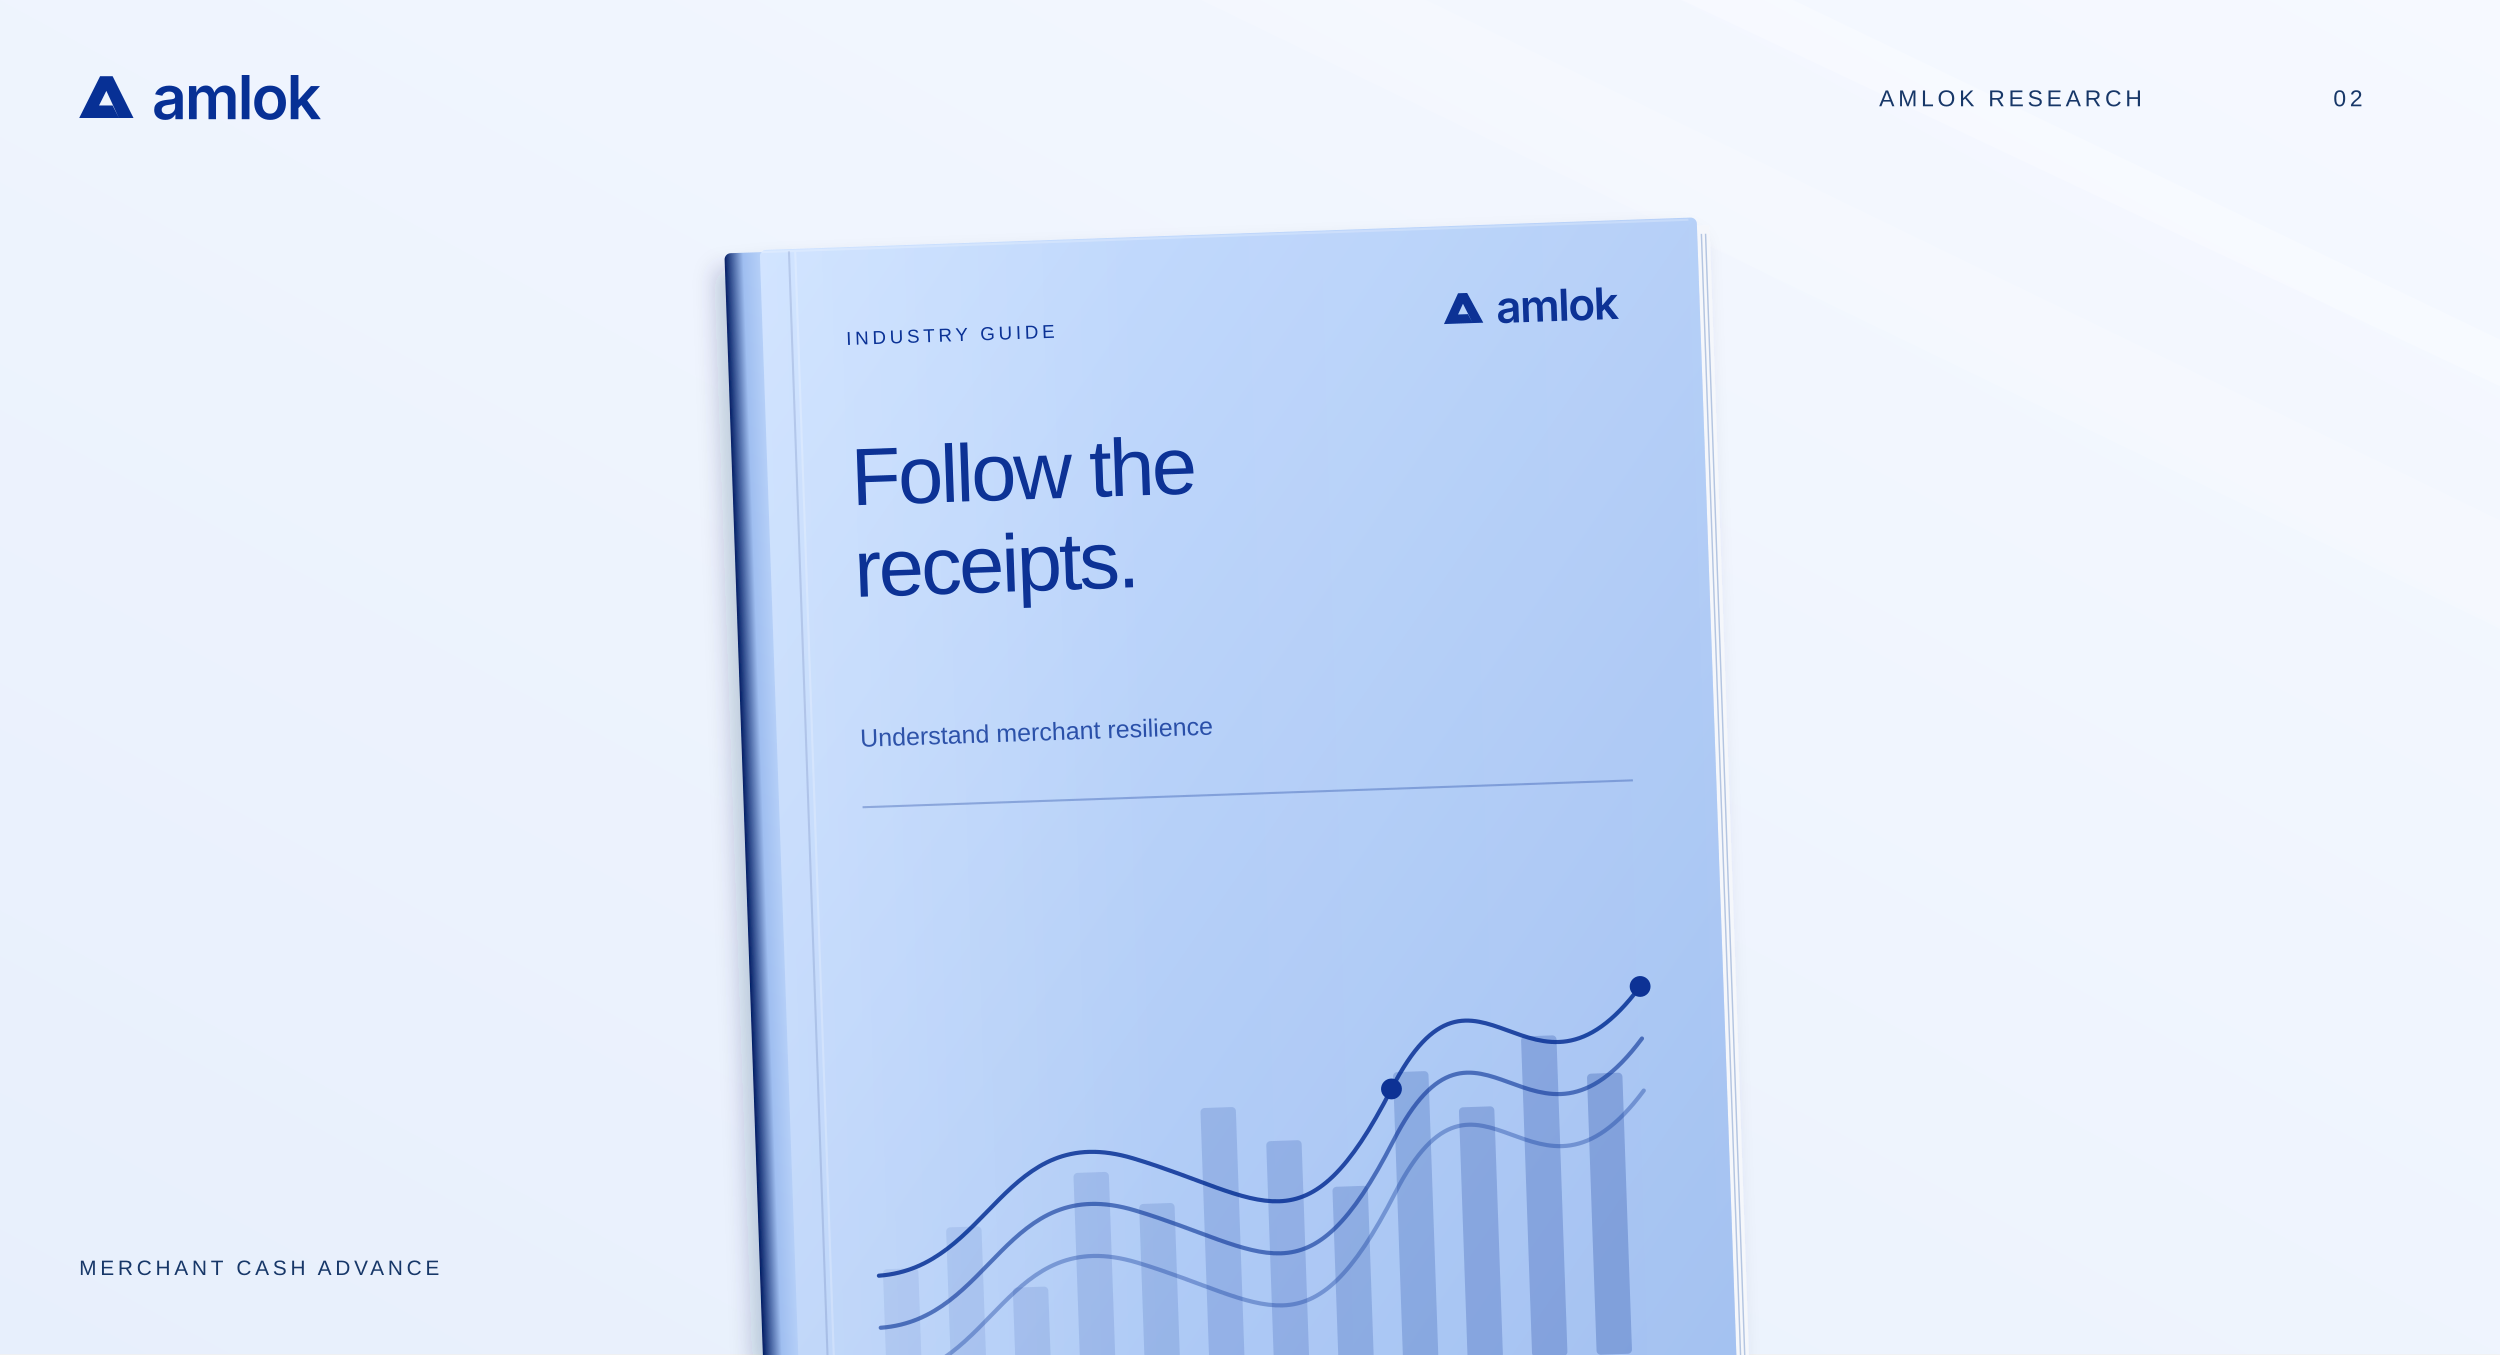
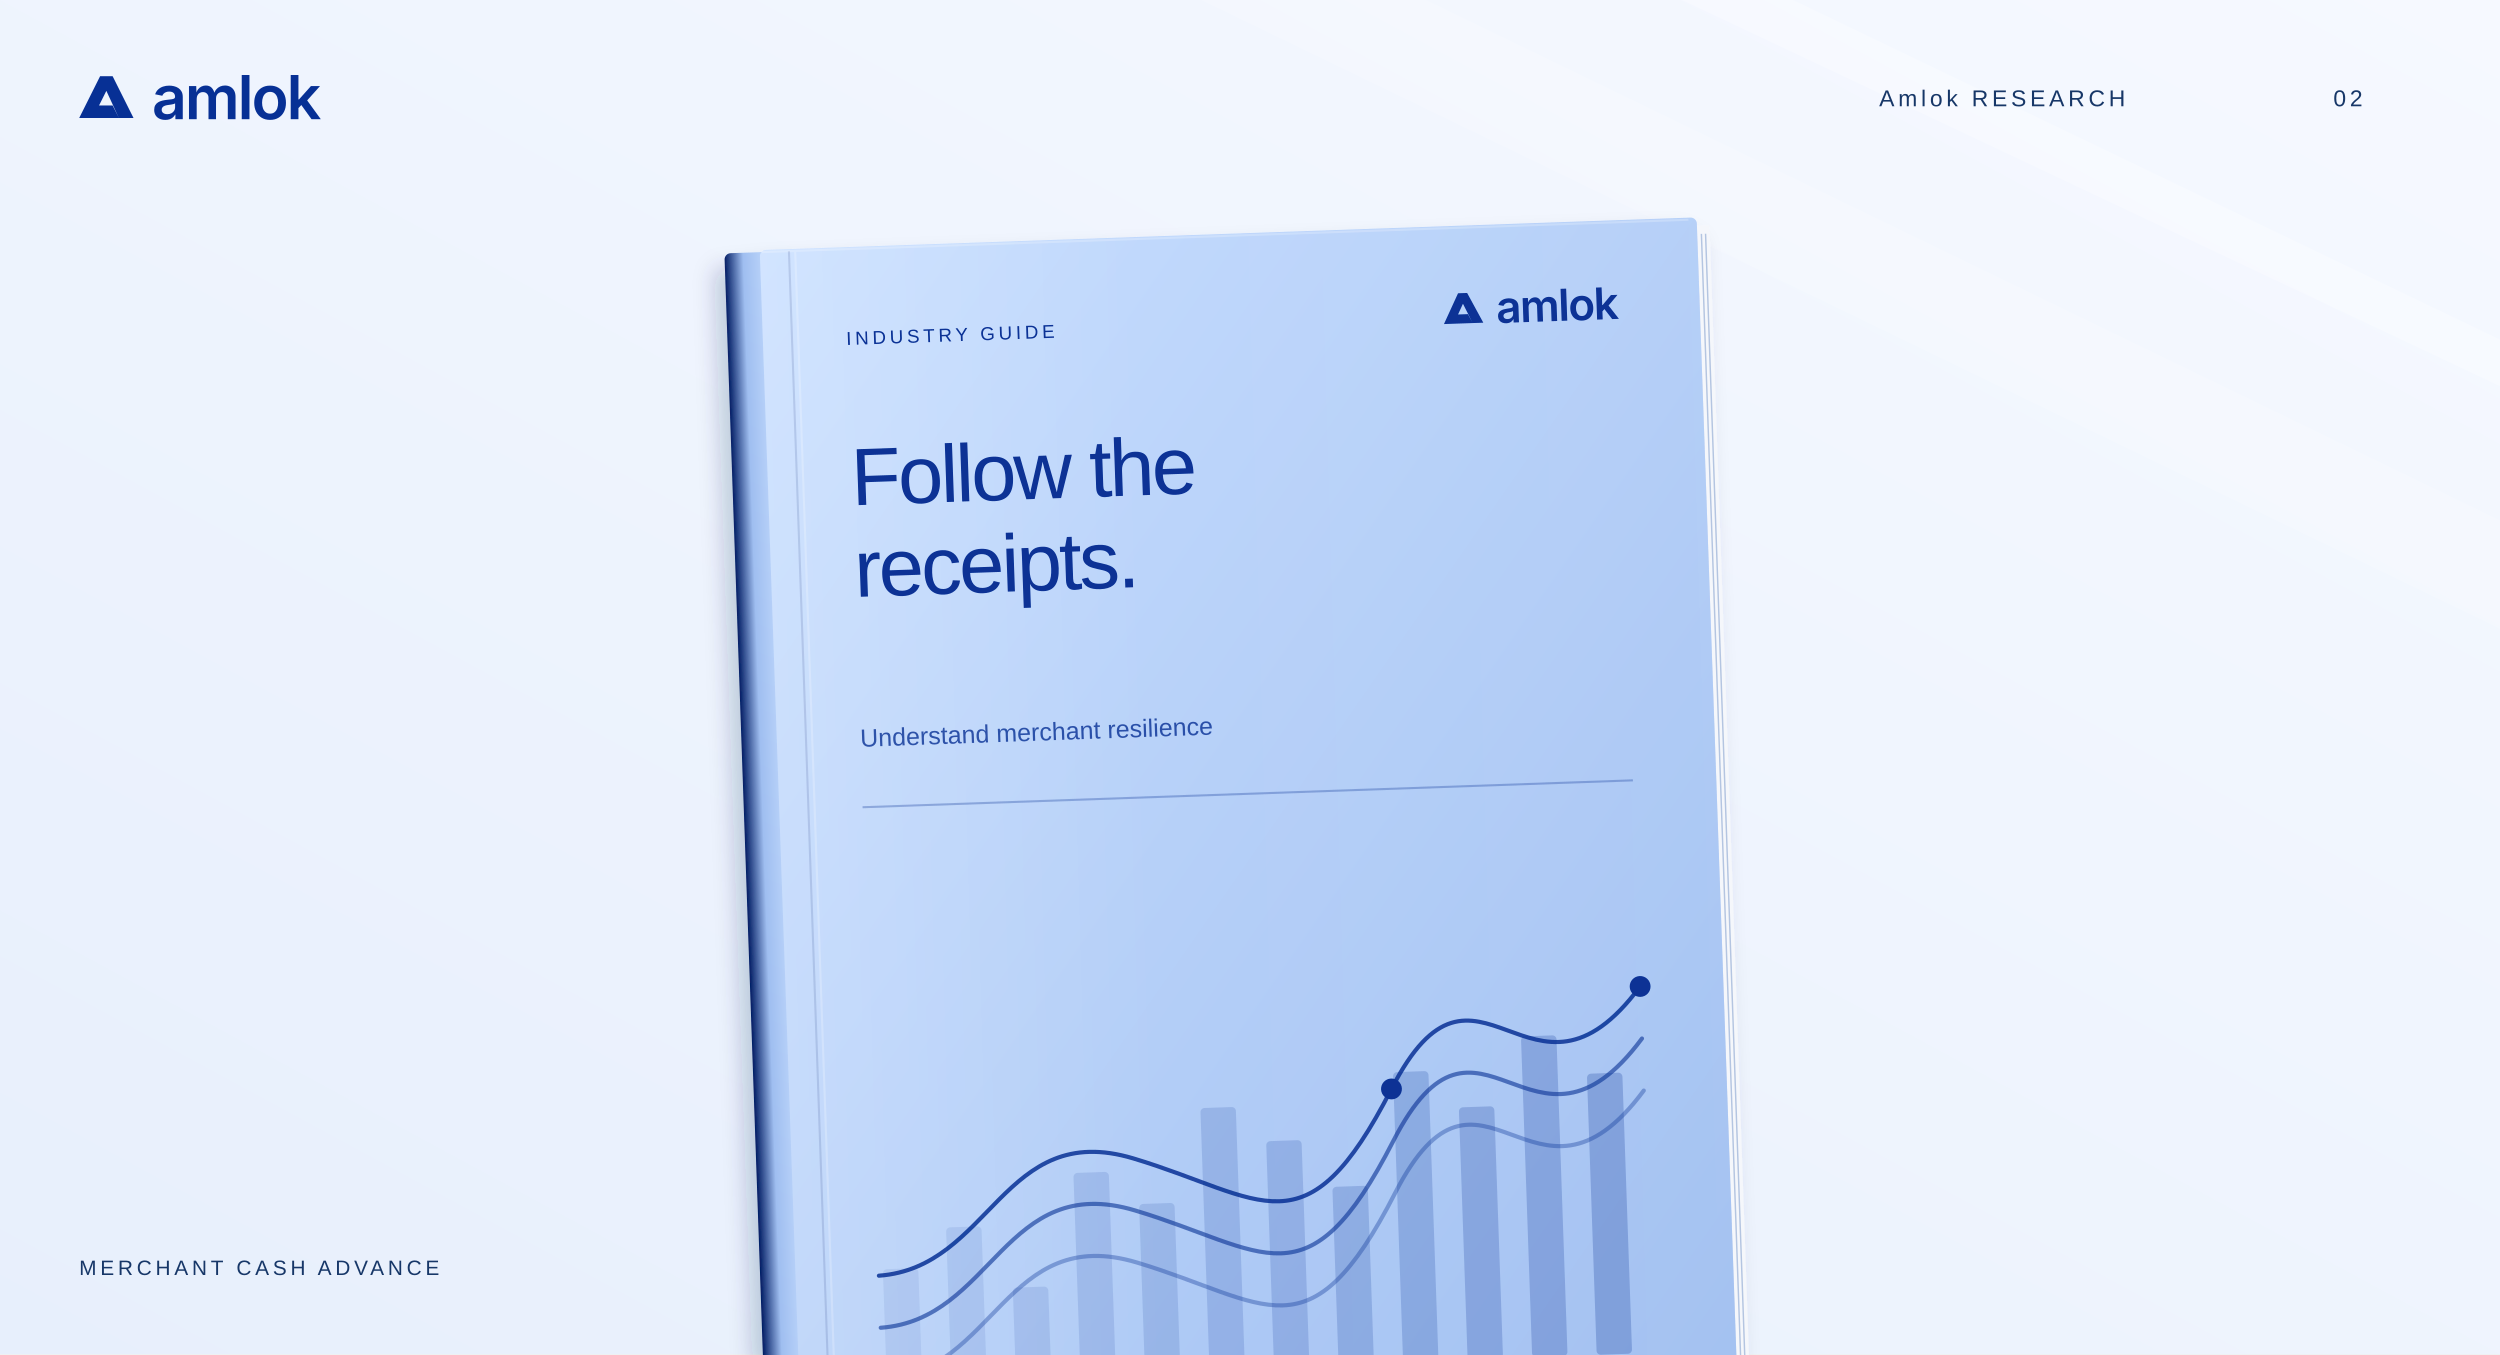
<svg xmlns="http://www.w3.org/2000/svg" width="1200" height="650" viewBox="0 0 1200 650">
  <defs>
    <linearGradient id="backdrop" x1="0" y1="1" x2="1" y2="0">
      <stop stop-color="#e7effc" />
      <stop offset="1" stop-color="#f6f9ff" />
    </linearGradient>
    <linearGradient id="cover" x1="0" y1="0" x2="1" y2="1">
      <stop stop-color="#c9dfff" />
      <stop offset="1" stop-color="#9fbef0" />
    </linearGradient>
    <linearGradient id="spine">
      <stop stop-color="#021d64" />
      <stop offset=".3" stop-color="#9fbef0" />
      <stop offset=".82" stop-color="#c9dfff" />
      <stop offset="1" stop-color="#9fbef0" />
    </linearGradient>
    <linearGradient id="glass" x1="0" y1="0" x2="1" y2="1">
      <stop stop-color="#073095" stop-opacity=".16" />
      <stop offset="1" stop-color="#073095" stop-opacity=".02" />
    </linearGradient>
    <linearGradient id="sheen">
      <stop stop-color="#fff" stop-opacity=".16" />
      <stop offset=".4" stop-color="#fff" stop-opacity="0" />
      <stop offset="1" stop-color="#fff" stop-opacity=".03" />
    </linearGradient>
    <filter id="shadow" x="-70%" y="-30%" width="220%" height="180%">
      <feDropShadow dx="-28" dy="30" stdDeviation="25" flood-color="#031e59" flood-opacity=".26" />
      <feDropShadow dx="-5" dy="7" stdDeviation="5" flood-color="#031e59" flood-opacity=".2" />
    </filter>
  </defs>
  <rect width="1200" height="650" fill="url(#backdrop)" />
  <path d="M540-70L1250 274V326L432-70Z" fill="#fff" opacity=".14" />
  <path d="M715-70L1250 187V209L659-70Z" fill="#fff" opacity=".24" />
  <svg x="38" y="36" width="116" height="21.56" viewBox="4.125 17.449 158.973 29.553" fill="#073095">
    <path transform="translate(0 10) scale(1.375)" d="M3 26 13 6h6l10 20h-7L16 13l-3.5 7H19l3 6H3Z" />
    <path d="M60.798 47.002Q58.721 47.002 57.06 46.253Q55.398 45.503 54.438 44.034Q53.477 42.566 53.477 40.41Q53.477 38.563 54.17 37.356Q54.863 36.149 56.05 35.426Q57.238 34.703 58.724 34.332Q60.21 33.962 61.797 33.795Q63.708 33.583 64.893 33.425Q66.077 33.267 66.638 32.918Q67.198 32.568 67.198 31.83V31.727Q67.198 30.648 66.764 29.902Q66.33 29.155 65.484 28.756Q64.637 28.357 63.387 28.357Q62.12 28.357 61.19 28.747Q60.259 29.137 59.671 29.76Q59.084 30.384 58.809 31.11L54.102 30.145Q54.752 28.209 56.1 26.948Q57.448 25.688 59.318 25.065Q61.188 24.441 63.367 24.441Q64.904 24.441 66.476 24.807Q68.048 25.173 69.361 26.024Q70.674 26.876 71.475 28.325Q72.275 29.773 72.275 31.952V46.551H67.419V43.54H67.213Q66.736 44.47 65.877 45.26Q65.018 46.049 63.759 46.526Q62.499 47.002 60.798 47.002ZM62.1 43.229Q63.673 43.229 64.821 42.608Q65.968 41.987 66.597 40.956Q67.227 39.925 67.227 38.716V36.132Q66.977 36.337 66.388 36.51Q65.798 36.684 65.061 36.819Q64.323 36.954 63.615 37.051Q62.908 37.148 62.414 37.213Q61.271 37.362 60.357 37.722Q59.444 38.082 58.92 38.716Q58.397 39.35 58.397 40.354Q58.397 41.297 58.877 41.936Q59.358 42.574 60.191 42.902Q61.023 43.229 62.1 43.229Z" />
    <path d="M76.361 46.551V24.715H81.129L81.324 29.963H80.952Q81.43 28.024 82.414 26.792Q83.398 25.559 84.718 24.963Q86.038 24.366 87.48 24.366Q89.841 24.366 91.298 25.852Q92.755 27.338 93.354 30.213H92.744Q93.198 28.263 94.283 26.963Q95.367 25.662 96.863 25.014Q98.359 24.366 100.055 24.366Q102.019 24.366 103.589 25.222Q105.159 26.077 106.072 27.734Q106.986 29.391 106.986 31.824V46.551H101.909V32.604Q101.909 30.578 100.799 29.636Q99.689 28.694 98.128 28.694Q96.902 28.694 96.007 29.222Q95.111 29.749 94.63 30.679Q94.148 31.609 94.148 32.841V46.551H89.198V32.379Q89.198 30.703 88.163 29.699Q87.128 28.694 85.505 28.694Q84.397 28.694 83.467 29.209Q82.537 29.724 81.987 30.717Q81.437 31.709 81.437 33.166V46.551Z" />
    <path d="M116.153 17.449V46.551H111.077V17.449Z" />
    <path d="M129.723 46.991Q126.543 46.991 124.198 45.582Q121.852 44.172 120.571 41.636Q119.289 39.101 119.289 35.741Q119.289 32.345 120.571 29.803Q121.852 27.261 124.198 25.851Q126.543 24.441 129.723 24.441Q132.915 24.441 135.259 25.851Q137.604 27.261 138.886 29.803Q140.167 32.345 140.167 35.741Q140.167 39.101 138.886 41.636Q137.604 44.172 135.259 45.582Q132.915 46.991 129.723 46.991ZM129.723 42.87Q131.501 42.87 132.677 41.913Q133.853 40.955 134.431 39.335Q135.009 37.714 135.009 35.727Q135.009 33.721 134.431 32.098Q133.853 30.476 132.677 29.519Q131.501 28.563 129.723 28.563Q127.95 28.563 126.783 29.519Q125.616 30.476 125.037 32.092Q124.459 33.709 124.459 35.727Q124.459 37.714 125.037 39.335Q125.616 40.955 126.783 41.913Q127.95 42.87 129.723 42.87Z" />
    <path d="M147.944 39.669V33.521H148.751L156.624 24.715H162.59L152.935 35.473H151.884ZM143.301 46.551V17.449H148.377V46.551ZM156.99 46.551 149.84 36.605 153.282 33.007 163.098 46.551Z" />
  </svg>
  <g fill="#173768" font-family="Arial, sans-serif" font-size="11" letter-spacing="1.8">
-     <text x="902" y="51">AMLOK RESEARCH</text>
+     <text x="902" y="51">Amlok RESEARCH</text>
    <text x="1120" y="51">02</text>
    <text x="38" y="612" font-size="10">MERCHANT CASH ADVANCE</text>
  </g>
  <g filter="url(#shadow)">
    <g transform="translate(375 112) rotate(-2 225 300)">
      <rect x="-17" y="1" width="30" height="600" rx="3" fill="url(#spine)" />
      <path d="M450 4H456V594H450Z" fill="#f5f7fb" />
      <path d="M452 8V591M454 8V591" stroke="#b4c5e1" stroke-width=".7" />
      <rect width="450" height="600" rx="3" fill="url(#cover)" />
      <path d="M14 1V600" stroke="#001d6b" stroke-opacity=".16" />
      <path d="M17 1V600M1 1H446" stroke="#fff" stroke-opacity=".22" />
      <rect width="450" height="600" rx="3" fill="url(#sheen)" />
      <g fill="#073095" font-family="Arial, sans-serif">
        <text x="40" y="47" font-size="9" letter-spacing="1.8">INDUSTRY GUIDE</text>
        <svg x="327" y="32" width="84" height="15.62" viewBox="4.125 17.449 158.973 29.553" fill="#073095">
          <path transform="translate(0 10) scale(1.375)" d="M3 26 13 6h6l10 20h-7L16 13l-3.5 7H19l3 6H3Z" />
          <path d="M60.798 47.002Q58.721 47.002 57.06 46.253Q55.398 45.503 54.438 44.034Q53.477 42.566 53.477 40.41Q53.477 38.563 54.17 37.356Q54.863 36.149 56.05 35.426Q57.238 34.703 58.724 34.332Q60.21 33.962 61.797 33.795Q63.708 33.583 64.893 33.425Q66.077 33.267 66.638 32.918Q67.198 32.568 67.198 31.83V31.727Q67.198 30.648 66.764 29.902Q66.33 29.155 65.484 28.756Q64.637 28.357 63.387 28.357Q62.12 28.357 61.19 28.747Q60.259 29.137 59.671 29.76Q59.084 30.384 58.809 31.11L54.102 30.145Q54.752 28.209 56.1 26.948Q57.448 25.688 59.318 25.065Q61.188 24.441 63.367 24.441Q64.904 24.441 66.476 24.807Q68.048 25.173 69.361 26.024Q70.674 26.876 71.475 28.325Q72.275 29.773 72.275 31.952V46.551H67.419V43.54H67.213Q66.736 44.47 65.877 45.26Q65.018 46.049 63.759 46.526Q62.499 47.002 60.798 47.002ZM62.1 43.229Q63.673 43.229 64.821 42.608Q65.968 41.987 66.597 40.956Q67.227 39.925 67.227 38.716V36.132Q66.977 36.337 66.388 36.51Q65.798 36.684 65.061 36.819Q64.323 36.954 63.615 37.051Q62.908 37.148 62.414 37.213Q61.271 37.362 60.357 37.722Q59.444 38.082 58.92 38.716Q58.397 39.35 58.397 40.354Q58.397 41.297 58.877 41.936Q59.358 42.574 60.191 42.902Q61.023 43.229 62.1 43.229Z" />
          <path d="M76.361 46.551V24.715H81.129L81.324 29.963H80.952Q81.43 28.024 82.414 26.792Q83.398 25.559 84.718 24.963Q86.038 24.366 87.48 24.366Q89.841 24.366 91.298 25.852Q92.755 27.338 93.354 30.213H92.744Q93.198 28.263 94.283 26.963Q95.367 25.662 96.863 25.014Q98.359 24.366 100.055 24.366Q102.019 24.366 103.589 25.222Q105.159 26.077 106.072 27.734Q106.986 29.391 106.986 31.824V46.551H101.909V32.604Q101.909 30.578 100.799 29.636Q99.689 28.694 98.128 28.694Q96.902 28.694 96.007 29.222Q95.111 29.749 94.63 30.679Q94.148 31.609 94.148 32.841V46.551H89.198V32.379Q89.198 30.703 88.163 29.699Q87.128 28.694 85.505 28.694Q84.397 28.694 83.467 29.209Q82.537 29.724 81.987 30.717Q81.437 31.709 81.437 33.166V46.551Z" />
          <path d="M116.153 17.449V46.551H111.077V17.449Z" />
          <path d="M129.723 46.991Q126.543 46.991 124.198 45.582Q121.852 44.172 120.571 41.636Q119.289 39.101 119.289 35.741Q119.289 32.345 120.571 29.803Q121.852 27.261 124.198 25.851Q126.543 24.441 129.723 24.441Q132.915 24.441 135.259 25.851Q137.604 27.261 138.886 29.803Q140.167 32.345 140.167 35.741Q140.167 39.101 138.886 41.636Q137.604 44.172 135.259 45.582Q132.915 46.991 129.723 46.991ZM129.723 42.87Q131.501 42.87 132.677 41.913Q133.853 40.955 134.431 39.335Q135.009 37.714 135.009 35.727Q135.009 33.721 134.431 32.098Q133.853 30.476 132.677 29.519Q131.501 28.563 129.723 28.563Q127.95 28.563 126.783 29.519Q125.616 30.476 125.037 32.092Q124.459 33.709 124.459 35.727Q124.459 37.714 125.037 39.335Q125.616 40.955 126.783 41.913Q127.95 42.87 129.723 42.87Z" />
          <path d="M147.944 39.669V33.521H148.751L156.624 24.715H162.59L152.935 35.473H151.884ZM143.301 46.551V17.449H148.377V46.551ZM156.99 46.551 149.84 36.605 153.282 33.007 163.098 46.551Z" />
        </svg>
        <text font-size="39" font-weight="500" letter-spacing="-1.3">
          <tspan x="40" y="124">Follow the</tspan>
          <tspan x="40" y="168">receipts.</tspan>
        </text>
        <text x="40" y="240" font-size="12" opacity=".8">Understand merchant resilience</text>
        <path d="M40 269H410" stroke="#073095" stroke-opacity=".3" />
      </g>
      <g color="#073095" font-family="Arial, sans-serif">
        <rect x="42" y="491" width="17" height="53" rx="2" fill="currentColor" opacity="0.080" />
        <rect x="73" y="472" width="17" height="72" rx="2" fill="currentColor" opacity="0.095" />
        <rect x="104" y="502" width="17" height="42" rx="2" fill="currentColor" opacity="0.110" />
        <rect x="135" y="448" width="17" height="96" rx="2" fill="currentColor" opacity="0.125" />
        <rect x="166" y="464" width="17" height="80" rx="2" fill="currentColor" opacity="0.140" />
        <rect x="197" y="419" width="17" height="125" rx="2" fill="currentColor" opacity="0.155" />
        <rect x="228" y="436" width="17" height="108" rx="2" fill="currentColor" opacity="0.170" />
        <rect x="259" y="459" width="17" height="85" rx="2" fill="currentColor" opacity="0.185" />
        <rect x="290" y="405" width="17" height="139" rx="2" fill="currentColor" opacity="0.200" />
        <rect x="321" y="423" width="17" height="121" rx="2" fill="currentColor" opacity="0.215" />
        <rect x="352" y="390" width="17" height="154" rx="2" fill="currentColor" opacity="0.230" />
        <rect x="383" y="409" width="17" height="135" rx="2" fill="currentColor" opacity="0.245" />
        <path d="M40 494 C94 492 102 421 164 442 S245 492 289 413 S355 437 410 368" fill="none" stroke="currentColor" stroke-width="2" opacity="0.85" stroke-linecap="round" stroke-linejoin="round" />
        <path d="M40 519 C94 517 102 446 164 467 S245 517 289 438 S355 462 410 393" fill="none" stroke="currentColor" stroke-width="2" opacity="0.6" stroke-linecap="round" stroke-linejoin="round" />
        <path d="M40 544 C94 542 102 471 164 492 S245 542 289 463 S355 487 410 418" fill="none" stroke="currentColor" stroke-width="2" opacity="0.35" stroke-linecap="round" stroke-linejoin="round" />
        <path d="M40 555H412" fill="none" stroke="currentColor" stroke-width="1.5" opacity="0.3" stroke-linecap="round" stroke-linejoin="round" />
        <circle cx="289" cy="413" r="5" fill="currentColor" opacity="1" />
        <circle cx="410" cy="368" r="5" fill="currentColor" opacity="1" />
        <text x="40" y="586" fill="currentColor" font-family="Arial, sans-serif" font-size="9" letter-spacing="1.6" opacity="0.7">CASH FLOW / REPAYMENT / RESILIENCE</text>
      </g>
    </g>
  </g>
</svg>
